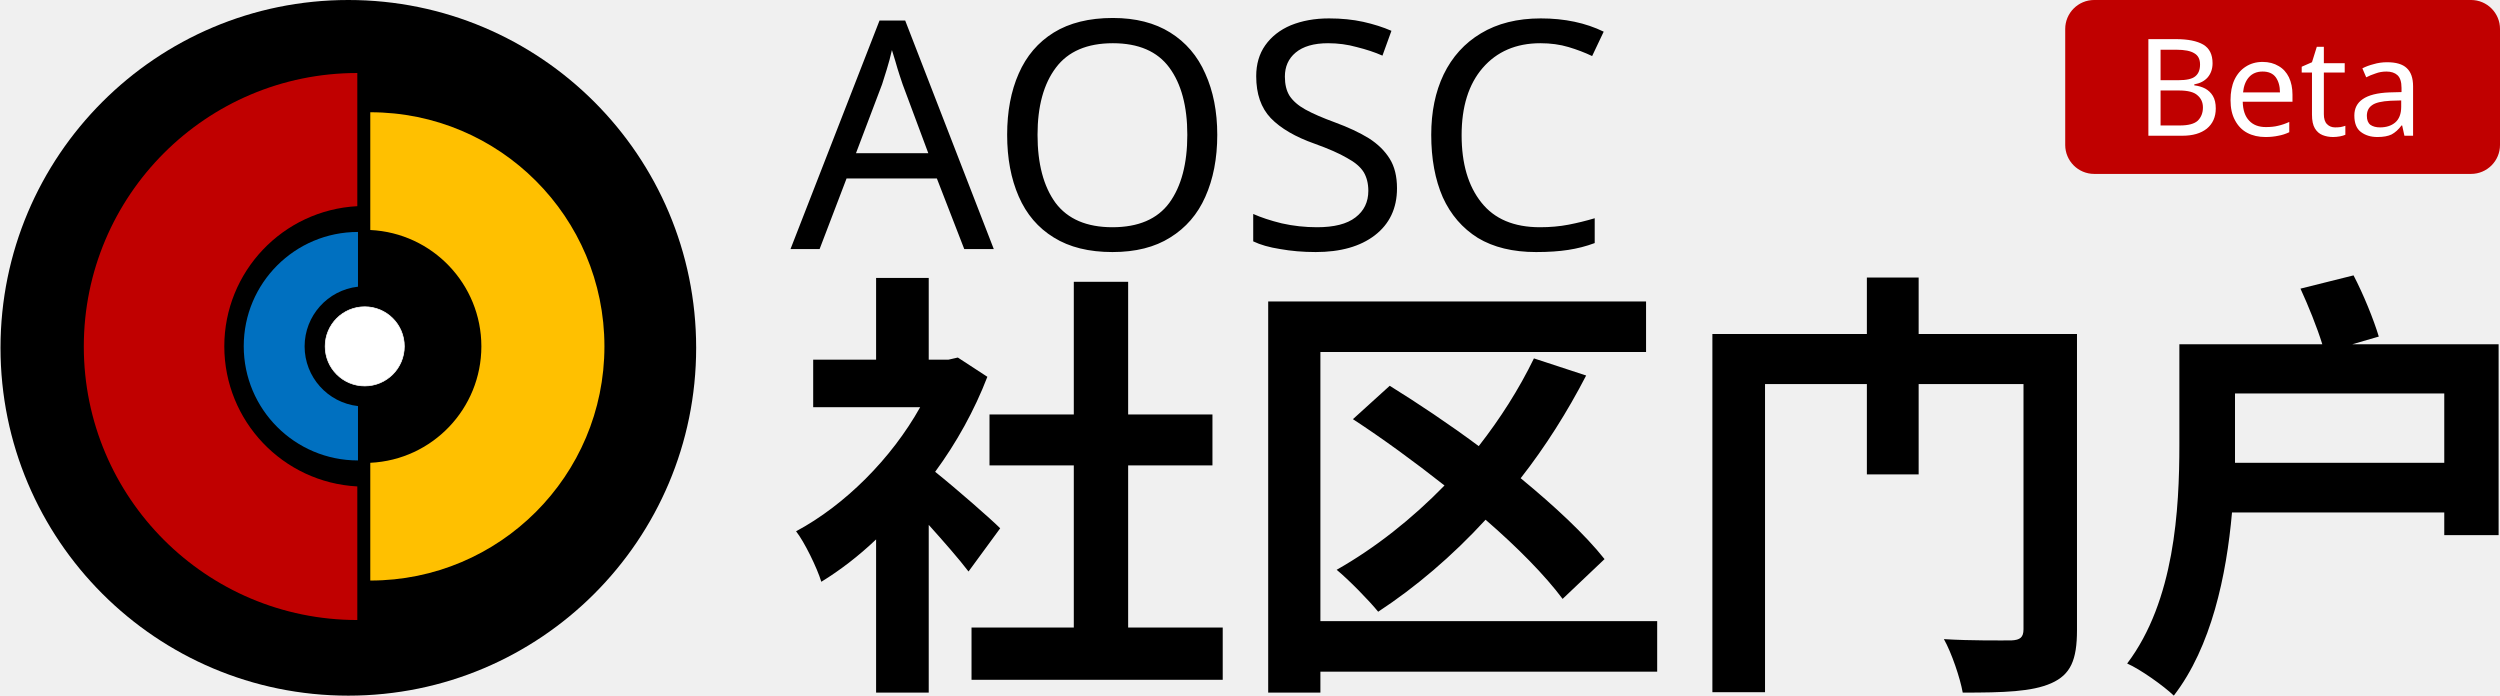
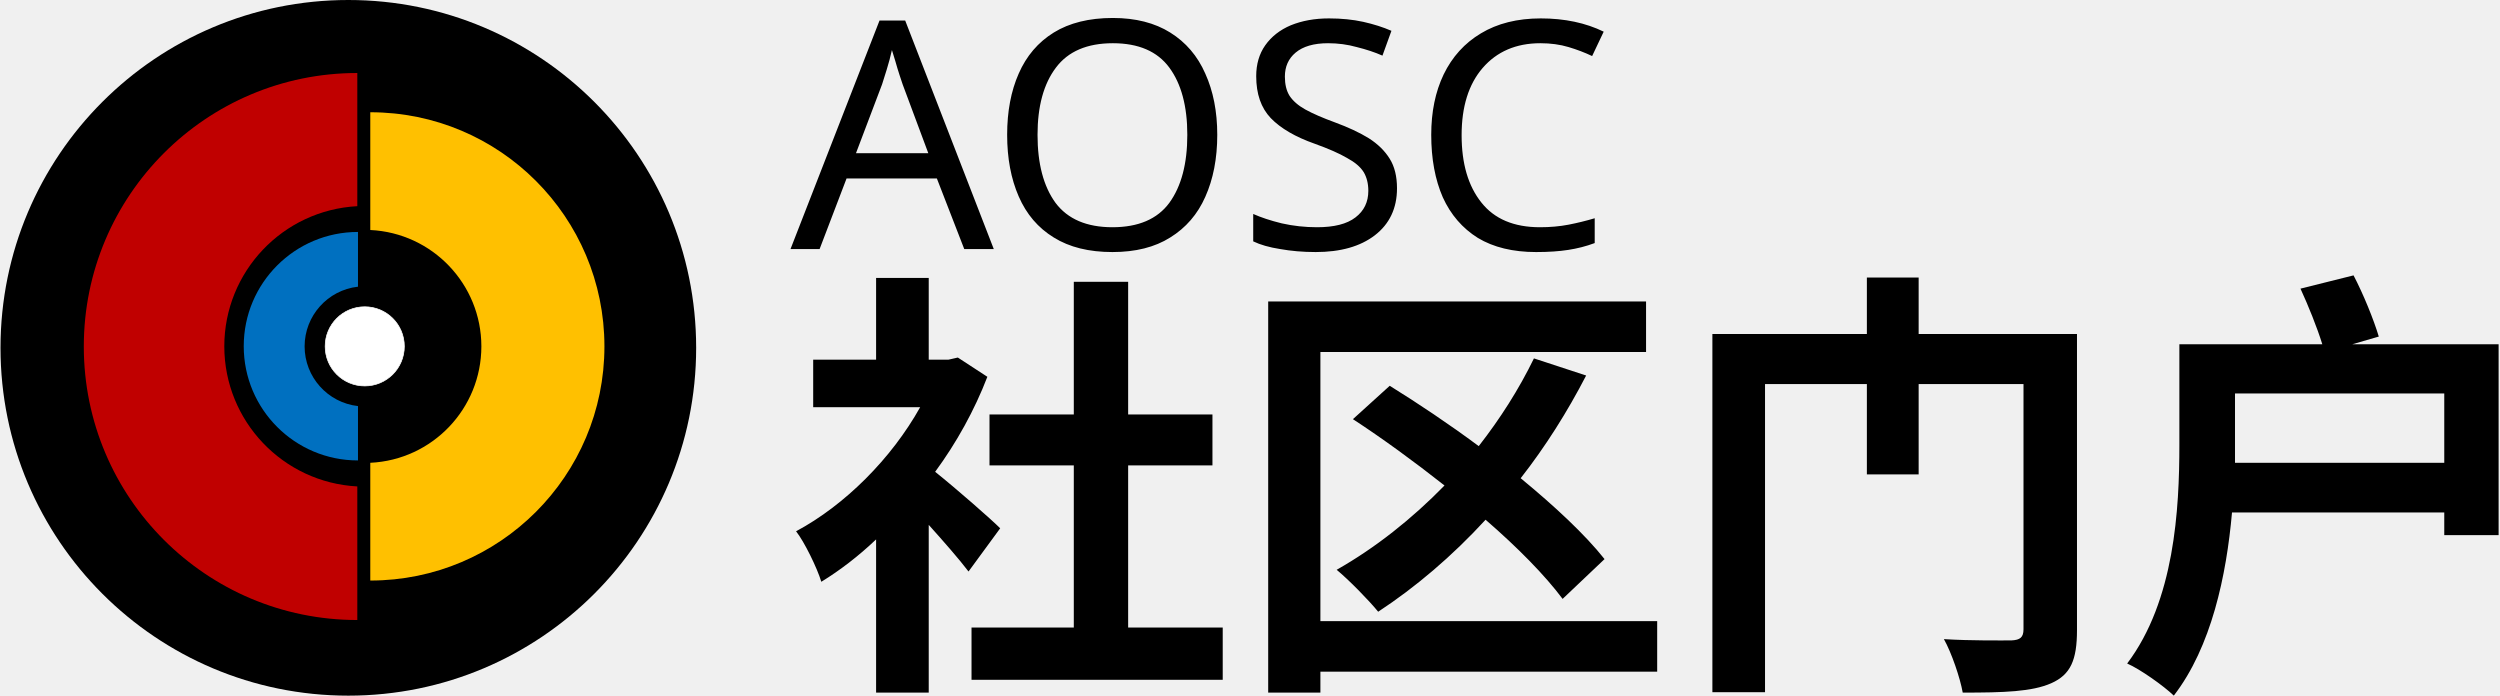
<svg xmlns="http://www.w3.org/2000/svg" width="345" height="96" viewBox="0 0 91.281 25.4" version="1.1" id="svg5">
  <defs id="defs5" />
  <g transform="matrix(0.0267261,0,0,0.0267261,-0.686897,-2.062482)" id="g4">
    <circle cx="501.58" cy="552.362" r="475.191" style="color:#000000;display:inline;overflow:visible;visibility:visible;opacity:1;fill:#000000;fill-opacity:1;fill-rule:nonzero;stroke:none;stroke-width:2.299;stroke-linejoin:miter;stroke-miterlimit:4;stroke-dasharray:none;stroke-dashoffset:0;stroke-opacity:1;marker:none" id="circle1" />
    <circle cx="524" cy="550.362" r="54.066" style="color:#000000;display:inline;overflow:visible;visibility:visible;opacity:1;fill:#ffffff;fill-opacity:1;fill-rule:nonzero;stroke:#ffffff;stroke-width:0.964;stroke-linejoin:miter;stroke-miterlimit:4;stroke-dasharray:none;stroke-dashoffset:0;stroke-opacity:1;marker:none" id="circle2" />
    <path d="M 513.842,176.915 A 373.653,373.653 0 0 0 140.189,550.567 373.653,373.653 0 0 0 513.842,924.22 V 741.725 A 191.87,191.87 0 0 1 332.129,550.362 191.87,191.87 0 0 1 513.842,358.85 Z" style="color:#000000;display:inline;overflow:visible;visibility:visible;opacity:1;fill:#c00000;fill-opacity:1;fill-rule:nonzero;stroke:none;stroke-width:4.751;stroke-linejoin:miter;stroke-miterlimit:4;stroke-dasharray:none;stroke-dashoffset:0;stroke-opacity:1;marker:none" id="path2" />
    <path d="M 514.768,394.052 A 156.086,156.086 0 0 0 358.684,550.138 156.086,156.086 0 0 0 514.768,706.222 V 631.95 a 82.154,82.154 0 0 1 -72.922,-81.588 82.154,82.154 0 0 1 72.922,-81.533 z" style="color:#000000;display:inline;overflow:visible;visibility:visible;opacity:1;fill:#0070c0;fill-opacity:1;fill-rule:nonzero;stroke:none;stroke-width:4.751;stroke-linejoin:miter;stroke-miterlimit:4;stroke-dasharray:none;stroke-dashoffset:0;stroke-opacity:1;marker:none" id="path3" />
    <path d="m 531.568,230.53 v 160.873 a 159.34,159.34 0 0 1 151.77,158.96 159.34,159.34 0 0 1 -151.77,159.07 V 870.3 A 319.885,319.885 0 0 0 851.453,550.415 319.885,319.885 0 0 0 531.568,230.53" style="color:#000000;display:inline;overflow:visible;visibility:visible;opacity:1;fill:#ffc000;fill-opacity:1;fill-rule:nonzero;stroke:none;stroke-width:4.751;stroke-linejoin:miter;stroke-miterlimit:4;stroke-dasharray:none;stroke-dashoffset:0;stroke-opacity:1;marker:none" id="path4" />
  </g>
  <text xml:space="preserve" x="28.864" y="9.094" style="font-style:normal;font-weight:400;font-size:16.128px;line-height:0.85;font-family:sans-serif;fill:#000000;fill-opacity:1;stroke:none;stroke-width:0.336" id="text5">
    <tspan x="28.864" y="9.094" style="font-style:normal;font-variant:normal;font-weight:normal;font-stretch:normal;font-size:11.642px;font-family:MiSans;-inkscape-font-specification:MiSans;stroke-width:0.336" id="tspan4">AOSC</tspan>
    <tspan x="28.864" y="23.836" style="font-weight:700;font-size:16.128px;stroke-width:0.336" id="tspan5">社区门户</tspan>
  </text>
-   <g id="g6" transform="matrix(0.75,0,0,0.75,49.11325,-7.9375)">
-     <rect style="fill:#c00000;fill-opacity:1;stroke-width:0.723;stroke-linecap:round;stroke-linejoin:round;-inkscape-stroke:none;paint-order:stroke fill markers" id="rect5" width="21.167" height="8.467" x="35.057" y="10.583" rx="1.411" />
-     <text xml:space="preserve" style="font-size:6.585px;line-height:1.1;font-family:MiSans;-inkscape-font-specification:MiSans;text-decoration-color:#000000;letter-spacing:0px;fill:#ffffff;fill-opacity:1;stroke-width:0.723;stroke-linecap:round;stroke-linejoin:round;-inkscape-stroke:none;paint-order:stroke fill markers" x="38.463" y="17.191" id="text6">
-       <tspan id="tspan6" style="font-size:6.585px;fill:#ffffff;fill-opacity:1;stroke-width:0.723" x="38.463" y="17.191">Beta</tspan>
-     </text>
-   </g>
+   <g id="g6" transform="matrix(0.75,0,0,0.75,49.11325,-7.9375)" />
</svg>
